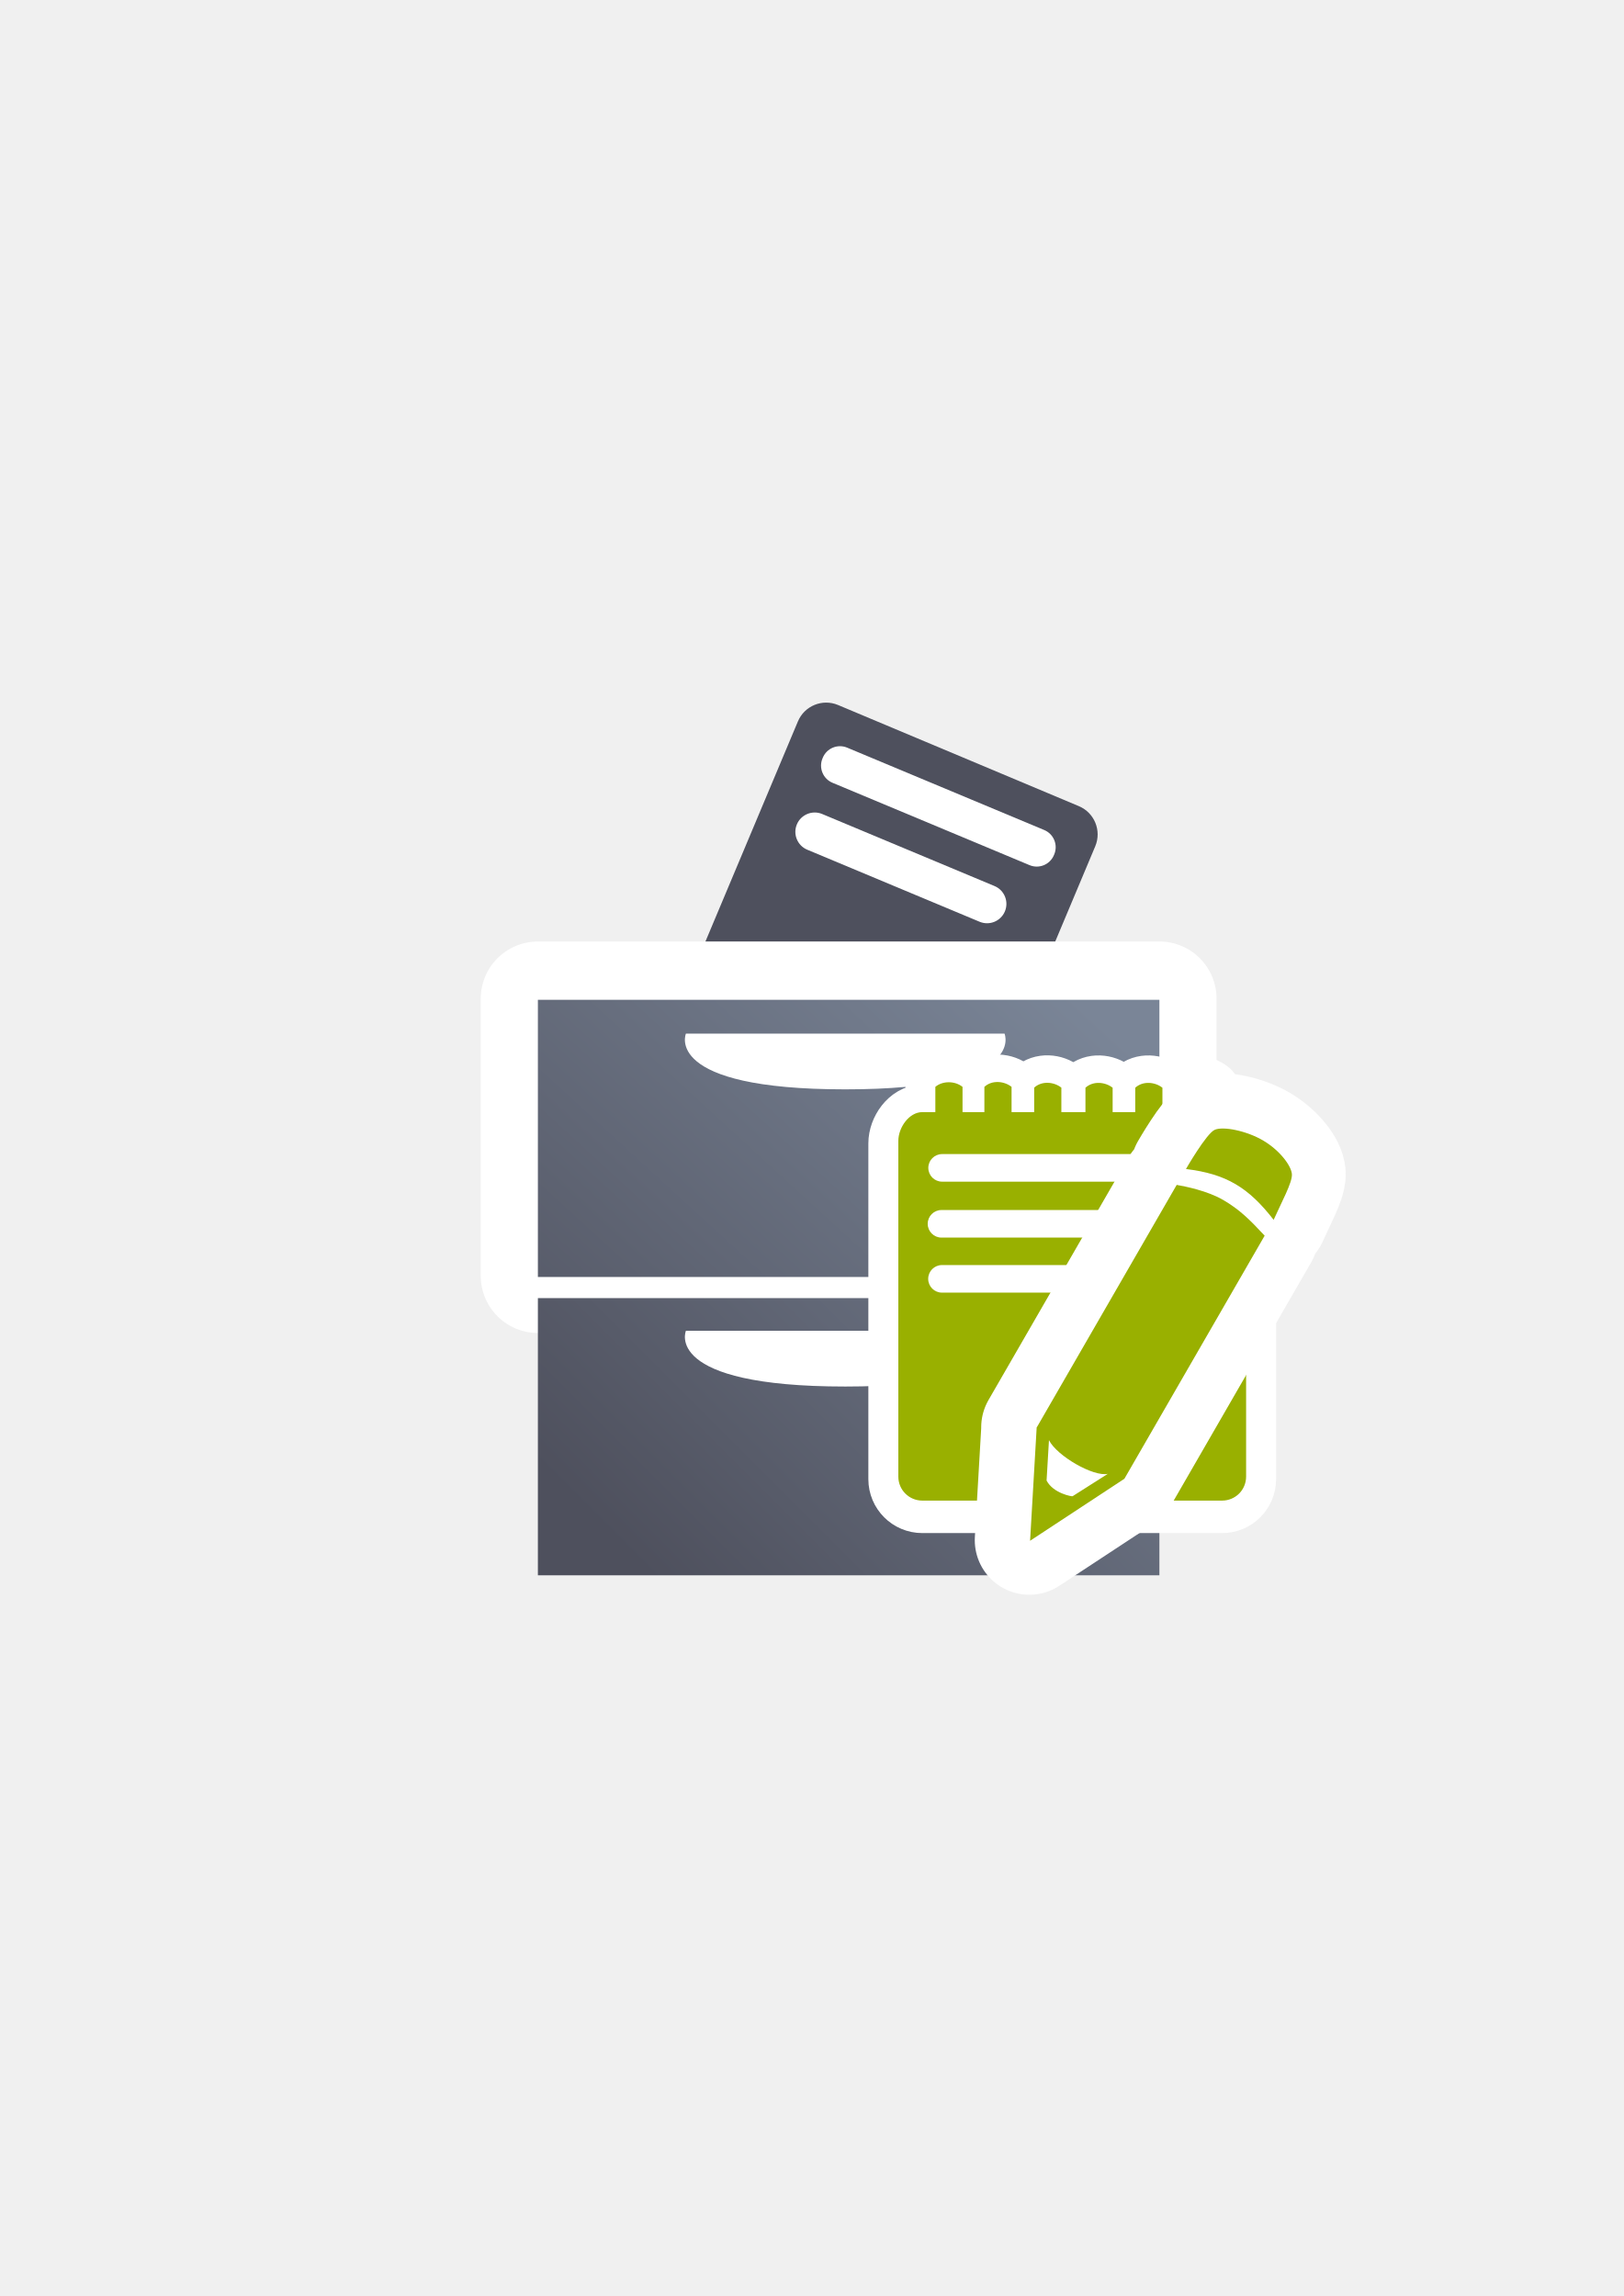
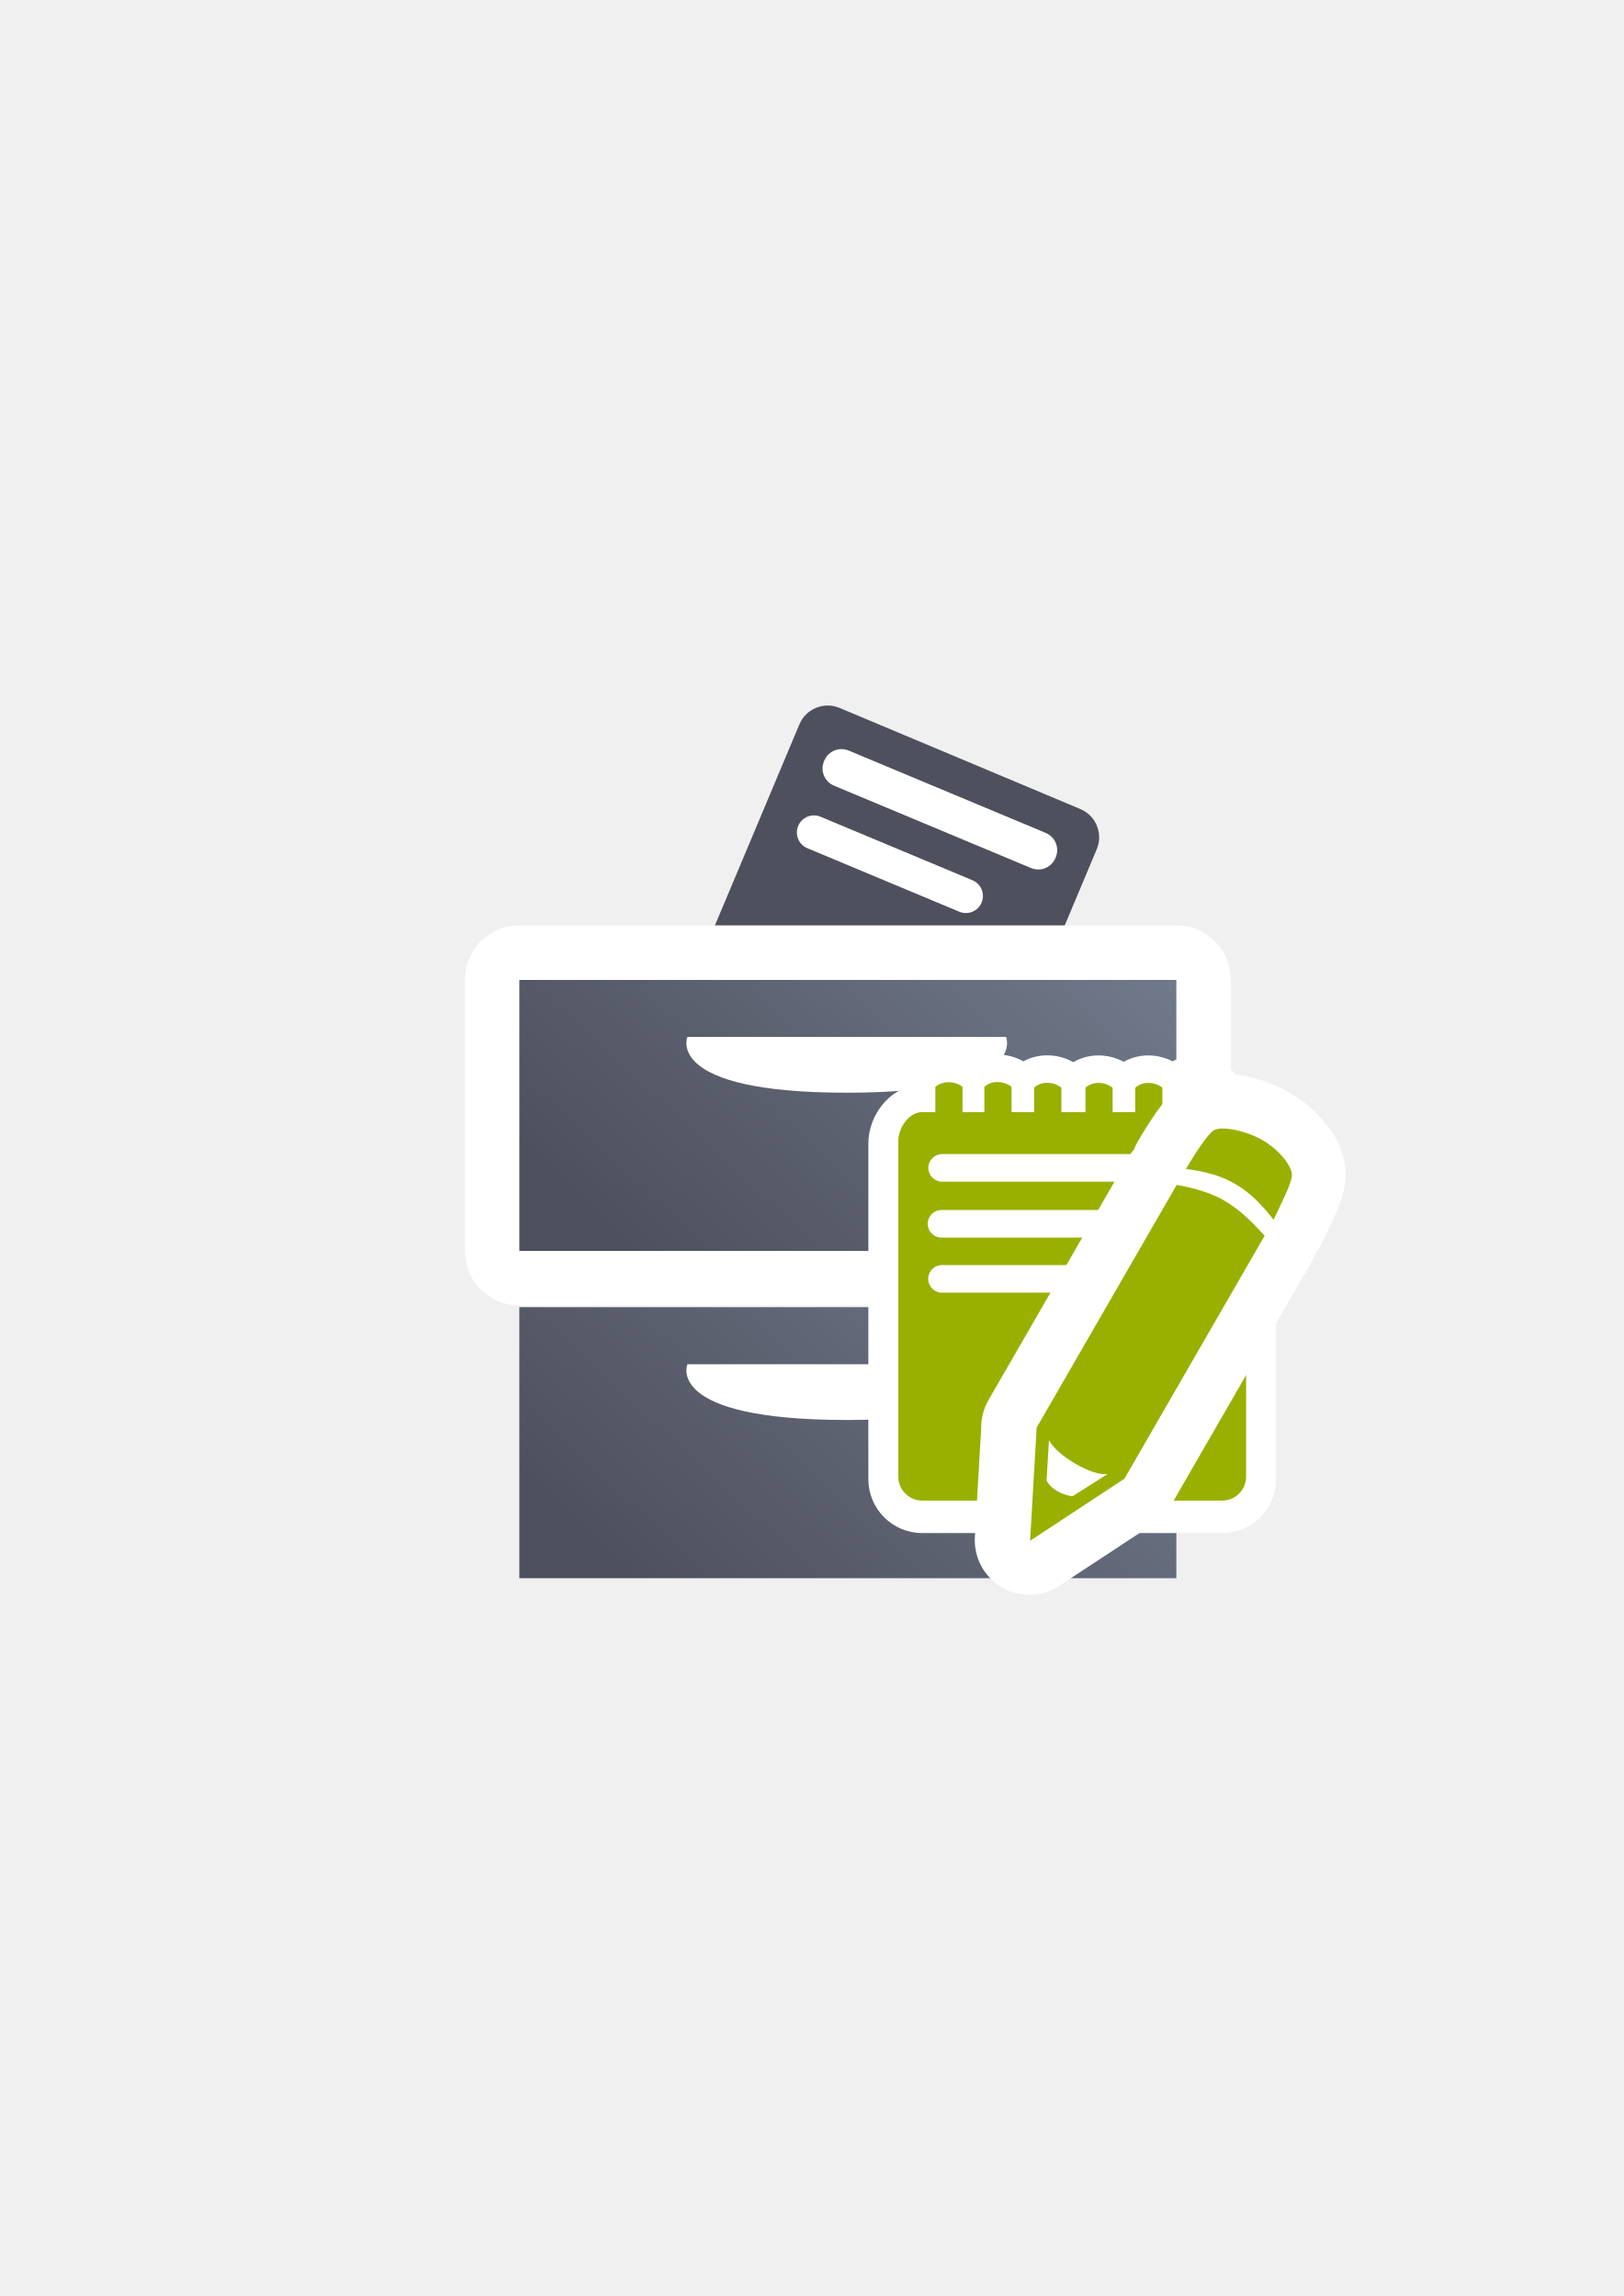
<svg xmlns="http://www.w3.org/2000/svg" xmlns:xlink="http://www.w3.org/1999/xlink" width="210mm" height="297mm" viewBox="0 0 744.094 1052.362" id="svg2" version="1.1">
  <defs id="defs4">
    <linearGradient id="linearGradient2224">
      <stop id="stop2226" offset="0" style="stop-color:#7c7c7c;stop-opacity:1;" />
      <stop id="stop2228" offset="1" style="stop-color:#b8b8b8;stop-opacity:1;" />
    </linearGradient>
    <linearGradient id="linearGradient15218">
      <stop id="stop15220" offset="0" style="stop-color:#eeeeef;stop-opacity:1;" />
      <stop id="stop2736" offset="0.599" style="stop-color:#d3d7cf;stop-opacity:1;" />
      <stop id="stop2738" offset="0.828" style="stop-color:#ffffff;stop-opacity:1;" />
      <stop id="stop15222" offset="1" style="stop-color:#d3d7cf;stop-opacity:1;" />
    </linearGradient>
    <pattern y="0" x="0" height="6" width="6" patternUnits="userSpaceOnUse" id="EMFhbasepattern" />
    <pattern y="0" x="0" height="6" width="6" patternUnits="userSpaceOnUse" id="EMFhbasepattern-5" />
-     <linearGradient xlink:href="#linearGradient4321" id="linearGradient4319" x1="280" y1="712.362" x2="500" y2="472.362" gradientUnits="userSpaceOnUse" gradientTransform="translate(-6.097418,-14.28458)" />
+     <linearGradient xlink:href="#linearGradient4321" id="linearGradient4268" gradientUnits="userSpaceOnUse" gradientTransform="matrix(1.107575,0,0,1.024421,-42.75227,-9.436353)" x1="280" y1="692.362" x2="500" y2="472.362" />
    <linearGradient id="linearGradient4321">
      <stop id="stop4323" offset="0" style="stop-color:#4e505d;stop-opacity:1;" />
      <stop id="stop4325" offset="1" style="stop-color:#7a8597;stop-opacity:1" />
    </linearGradient>
-     <linearGradient xlink:href="#linearGradient4321" id="linearGradient4317" x1="280" y1="692.362" x2="500" y2="472.362" gradientUnits="userSpaceOnUse" gradientTransform="translate(-6.097418,-14.28458)" />
+     <linearGradient xlink:href="#linearGradient4321" id="linearGradient4237" gradientUnits="userSpaceOnUse" gradientTransform="matrix(1.107575,0,0,1.024421,-42.75227,-9.436353)" x1="280" y1="692.362" x2="500" y2="472.362" />
+     <linearGradient xlink:href="#linearGradient4321" id="linearGradient4239" gradientUnits="userSpaceOnUse" gradientTransform="matrix(1.107575,0,0,1.024421,-42.75227,-9.436353)" x1="280" y1="692.362" x2="500" y2="472.362" />
  </defs>
  <g id="layer1">
-     <g id="g4230" transform="matrix(1.047747,0,0,1.047747,-12.89659,-11.73882)">
-       <rect transform="matrix(0.9219593,0.3872867,-0.3872867,0.9219593,0,0)" ry="13.413" y="147.945" x="459.67" height="157.009" width="141.058" id="rect4407" style="opacity:1;fill:#4e505d;fill-opacity:1;stroke:none;stroke-width:23;stroke-linecap:round;stroke-linejoin:round;stroke-miterlimit:4;stroke-dasharray:none;stroke-opacity:1" />
-       <rect rx="0" ry="6.945" y="448.076" x="247.575" height="121.256" width="271.839" id="rect4171-8-7" style="opacity:1;fill:#ffffff;fill-opacity:1;stroke:#ffffff;stroke-width:50;stroke-linecap:butt;stroke-linejoin:round;stroke-miterlimit:4;stroke-dasharray:none;stroke-opacity:1" />
-       <rect transform="matrix(0.9226155,0.3857209,-0.3857209,0.9226155,0,0)" ry="8.138" y="164.421" x="475.56" height="16.649" width="109.708" id="rect4448" style="opacity:1;fill:#ffffff;fill-opacity:1;stroke:none;stroke-width:23;stroke-linecap:round;stroke-linejoin:round;stroke-miterlimit:4;stroke-dasharray:none;stroke-opacity:1" />
-       <rect transform="matrix(0.9226155,0.3857209,-0.3857209,0.9226155,0,0)" ry="8.465" y="195.416" x="476.352" height="16.93" width="98.625" id="rect4448-9" style="opacity:1;fill:#ffffff;fill-opacity:1;stroke:none;stroke-width:23;stroke-linecap:round;stroke-linejoin:round;stroke-miterlimit:4;stroke-dasharray:none;stroke-opacity:1" />
-       <rect rx="0" ry="6.945" y="448.576" x="247.575" height="121.256" width="271.839" id="rect4171-8" style="opacity:1;fill:url(#linearGradient4319);fill-opacity:1;stroke:none;stroke-width:23;stroke-linecap:butt;stroke-linejoin:round;stroke-miterlimit:4;stroke-dasharray:none;stroke-opacity:1" />
-       <rect rx="0" ry="6.945" y="579.076" x="247.575" height="121.256" width="271.839" id="rect4171" style="opacity:1;fill:url(#linearGradient4317);fill-opacity:1;stroke:none;stroke-width:23;stroke-linecap:butt;stroke-linejoin:round;stroke-miterlimit:4;stroke-dasharray:none;stroke-opacity:1" />
-       <path id="path4226" d="m 312.319,463.362 139.362,0 c 0,0 10.452,24.388 -69.681,24.388 -80.133,0 -69.681,-24.388 -69.681,-24.388 z" style="fill:#ffffff;fill-rule:evenodd;stroke:none;stroke-width:1px;stroke-linecap:butt;stroke-linejoin:miter;stroke-opacity:1" />
-       <path style="fill:#ffffff;fill-rule:evenodd;stroke:none;stroke-width:1px;stroke-linecap:butt;stroke-linejoin:miter;stroke-opacity:1" d="m 312.319,593.362 139.362,0 c 0,0 10.452,24.388 -69.681,24.388 -80.133,0 -69.681,-24.388 -69.681,-24.388 z" id="path4228-3" />
+     <g transform="translate(-0.2533608,0.9539207)" id="g4317">
+       <rect transform="matrix(0.9219593,0.3872867,-0.3872867,0.9219593,0,0)" ry="14.054" y="149.161" x="466.199" height="164.506" width="147.793" id="rect4407" style="opacity:1;fill:#4e505d;fill-opacity:1;stroke:none;stroke-width:23;stroke-linecap:round;stroke-linejoin:round;stroke-miterlimit:4;stroke-dasharray:none;stroke-opacity:1" />
+       <rect transform="matrix(0.9226155,0.3857209,-0.3857209,0.9226155,0,0)" ry="8.527" y="166.398" x="482.859" height="17.444" width="114.946" id="rect4448" style="opacity:1;fill:#ffffff;fill-opacity:1;stroke:none;stroke-width:23;stroke-linecap:round;stroke-linejoin:round;stroke-miterlimit:4;stroke-dasharray:none;stroke-opacity:1" />
+       <rect transform="matrix(0.9226155,0.3857209,-0.3857209,0.9226155,0,0)" ry="7.819" y="199.359" x="483.364" height="15.639" width="91.1" id="rect4448-9" style="opacity:1;fill:#ffffff;fill-opacity:1;stroke:none;stroke-width:23;stroke-linecap:round;stroke-linejoin:round;stroke-miterlimit:4;stroke-dasharray:none;stroke-opacity:1" />
+       <g id="g4551" transform="translate(0.04459,-0.223735)">
+         <rect style="opacity:1;fill:url(#linearGradient4237);fill-opacity:1;stroke:none;stroke-width:23;stroke-linecap:butt;stroke-linejoin:round;stroke-miterlimit:4;stroke-dasharray:none;stroke-opacity:1" id="rect4171" width="301.082" height="124.217" x="238.209" y="598.415" ry="7.114" rx="0" />
+         <path id="path4228-3" d="m 315.237,624.555 146.016,0 c 0,0 10.951,25.553 -73.008,25.553 -83.959,0 -73.008,-25.553 -73.008,-25.553 z" style="fill:#ffffff;fill-rule:evenodd;stroke:none;stroke-width:1px;stroke-linecap:butt;stroke-linejoin:miter;stroke-opacity:1" />
+       </g>
+       <g style="stroke:#ffffff;stroke-width:50;stroke-miterlimit:4;stroke-dasharray:none" id="g4594" transform="translate(0.04459,-150.2237)">
+         <rect style="opacity:1;fill:url(#linearGradient4239);fill-opacity:1;stroke:#ffffff;stroke-width:50;stroke-linecap:butt;stroke-linejoin:round;stroke-miterlimit:4;stroke-dasharray:none;stroke-opacity:1" id="rect4596" width="301.082" height="124.217" x="238.209" y="598.415" ry="7.114" rx="0" />
+         <path id="path4598" d="m 315.237,624.555 146.016,0 c 0,0 10.951,25.553 -73.008,25.553 -83.959,0 -73.008,-25.553 -73.008,-25.553 z" style="fill:#ffffff;fill-rule:evenodd;stroke:#ffffff;stroke-width:50;stroke-linecap:butt;stroke-linejoin:miter;stroke-miterlimit:4;stroke-dasharray:none;stroke-opacity:1" />
+       </g>
+       <g transform="translate(0.04459,-150.2237)" id="g4586">
+         <rect rx="0" ry="7.114" y="598.415" x="238.209" height="124.217" width="301.082" id="rect4588" style="opacity:1;fill:url(#linearGradient4268);fill-opacity:1;stroke:none;stroke-width:23;stroke-linecap:butt;stroke-linejoin:round;stroke-miterlimit:4;stroke-dasharray:none;stroke-opacity:1" />
+         <path style="fill:#ffffff;fill-rule:evenodd;stroke:none;stroke-width:1px;stroke-linecap:butt;stroke-linejoin:miter;stroke-opacity:1" d="m 315.237,624.555 146.016,0 c 0,0 10.951,25.553 -73.008,25.553 -83.959,0 -73.008,-25.553 -73.008,-25.553 z" id="path4590" />
+       </g>
    </g>
    <flowRoot xml:space="preserve" id="flowRoot4169" style="font-style:normal;font-weight:normal;font-size:40px;line-height:125%;font-family:sans-serif;letter-spacing:0px;word-spacing:0px;fill:#252525;fill-opacity:1;stroke:none;stroke-width:1px;stroke-linecap:butt;stroke-linejoin:miter;stroke-opacity:1">
      <flowRegion id="flowRegion4171">
        <rect id="rect4173" width="56.433" height="88.789" x="89.541" y="427.08" />
      </flowRegion>
      <flowPara id="flowPara4175" />
    </flowRoot>
    <rect style="fill:none;fill-rule:evenodd;stroke:none;stroke-width:1px;stroke-linecap:butt;stroke-linejoin:miter;stroke-opacity:1" id="rect3336" width="400" height="400" x="189.145" y="322.27" />
    <g id="g4433" transform="matrix(0.9205426,-0.3906423,0.3906423,0.9205426,-128.9128,197.1519)">
      <g id="g4444" />
    </g>
    <g id="g4311" transform="translate(12,-8)">
      <g style="stroke:#ffffff;stroke-width:50;stroke-linejoin:round;stroke-miterlimit:4;stroke-dasharray:none" transform="matrix(0.5495658,0,0,0.5495658,610.2111,310.8138)" id="g4234-3">
        <path style="opacity:1;fill:#99b000;fill-opacity:1;stroke:#ffffff;stroke-width:50;stroke-linecap:square;stroke-linejoin:round;stroke-miterlimit:4;stroke-dasharray:none;stroke-opacity:1" d="m -352.221,357.543 0,21.061 -10.867,0 c -11.08,0 -20,12.92 -20,24 l 0,280 c 0,11.08 8.92,20 20,20 l 250,0 c 11.08,0 20,-8.92 20,-20 l 0,-280 c 0,-11.08 -9.064,-22.217 -20,-24 l -10.266,0 0,-20.064 c -6.086,-4.863 -16.261,-5.906 -22.67,0 l 0,20.064 -16.842,0 0,-20.328 c -6.086,-4.863 -16.259,-5.906 -22.668,0 l 0,20.328 -18.85,0 0,-20.328 c -6.086,-4.863 -16.261,-5.906 -22.67,0 l 0,20.328 -20.088,0 0,-20.404 c -6.086,-4.863 -16.261,-5.906 -22.67,0 l 0,20.404 -18.85,0 0,-21.061 c -6.086,-4.863 -16.261,-5.906 -22.67,0 l 0,21.061 -18.221,0 0,-21.061 c -6.419,-5.167 -16.78,-5.084 -22.67,0 z" id="rect4258-3" />
        <rect style="opacity:1;fill:#ffffff;fill-opacity:1;stroke:#ffffff;stroke-width:50;stroke-linecap:square;stroke-linejoin:round;stroke-miterlimit:4;stroke-dasharray:none;stroke-opacity:1" id="rect4386-6" width="240" height="23" x="-358.088" y="413.604" ry="11.5" />
        <rect style="opacity:1;fill:#ffffff;fill-opacity:1;stroke:#ffffff;stroke-width:50;stroke-linecap:square;stroke-linejoin:round;stroke-miterlimit:4;stroke-dasharray:none;stroke-opacity:1" id="rect4386-7-0" width="188.735" height="23" x="-358.594" y="460.259" ry="11.5" />
        <rect style="opacity:1;fill:#ffffff;fill-opacity:1;stroke:#ffffff;stroke-width:50;stroke-linecap:square;stroke-linejoin:round;stroke-miterlimit:4;stroke-dasharray:none;stroke-opacity:1" id="rect4386-7-9-8" width="222.322" height="23" x="-358.192" y="506.159" ry="11.5" />
        <path style="fill:#99b000;fill-rule:evenodd;stroke:#ffffff;stroke-width:50;stroke-linecap:butt;stroke-linejoin:round;stroke-miterlimit:4;stroke-dasharray:none;stroke-opacity:1" d="m -79.161,402.025 c -13.954,-8.338 -33.79,-12.289 -40.781,-9.112 -6.991,3.177 -23.933,32.675 -23.933,32.675 33.504,4.039 52.191,15.376 73.113,42.384 6.685,-14.863 15.476,-30.916 15.246,-37.778 -0.23,-6.862 -9.69,-19.831 -23.644,-28.169 z m -72.44,36.81 -116.901,202.631 0.108,0.236 -5.461,93.936 78.742,-51.777 c -0.088,-0.017 -0.178,-0.038 -0.266,-0.054 l 0.23,0.008 116.9,-202.634 c -12.915,-13.884 -21.061,-21.824 -34.362,-29.65 -13.302,-7.826 -32.024,-11.472 -38.989,-12.697 z m -57.447,240.987 -29.378,18.667 c -0.205,0.356 -16.051,-2.253 -21.682,-13.083 l 1.994,-33.664 c 6.683,13.205 37.105,30.697 49.066,28.08 z" id="path4234-6-1-3-3-5" />
        <path style="fill:#99b000;fill-rule:evenodd;stroke:#ffffff;stroke-width:50;stroke-linecap:butt;stroke-linejoin:round;stroke-miterlimit:4;stroke-dasharray:none;stroke-opacity:1" d="m -78.527,402.495 c -13.954,-8.338 -33.79,-12.289 -40.781,-9.112 -6.991,3.177 -23.933,32.675 -23.933,32.675 33.504,4.039 52.191,15.376 73.113,42.384 6.685,-14.863 15.476,-30.916 15.246,-37.778 -0.23,-6.862 -9.69,-19.831 -23.644,-28.169 z m -72.44,36.81 -116.901,202.631 0.108,0.236 -5.461,93.936 78.742,-51.777 c -0.088,-0.017 -0.178,-0.038 -0.266,-0.054 l 0.23,0.008 116.9,-202.634 c -12.915,-13.884 -21.061,-21.824 -34.362,-29.65 -13.302,-7.826 -32.024,-11.472 -38.989,-12.697 z m -57.447,240.987 -29.378,18.667 c -0.205,0.356 -16.051,-2.253 -21.682,-13.083 l 1.994,-33.664 c 6.683,13.205 37.105,30.697 49.066,28.08 z" id="path4234-6-1-3-8" />
        <path style="fill:#ffffff;fill-rule:evenodd;stroke:#ffffff;stroke-width:50;stroke-linecap:butt;stroke-linejoin:round;stroke-miterlimit:4;stroke-dasharray:none;stroke-opacity:1" d="m -253.14,672.134 0,13 11,7 15.5,-8.5 z" id="path4228-9" />
      </g>
      <g id="g4302">
        <path style="opacity:1;fill:#99b000;fill-opacity:1;stroke:none;stroke-width:18.164;stroke-linecap:square;stroke-linejoin:round;stroke-miterlimit:4;stroke-dasharray:none;stroke-opacity:1" d="m 416.642,506.16 0,11.574 -5.972,0 c -6.089,0 -10.991,7.1 -10.991,13.19 l 0,153.878 c 0,6.089 4.902,10.991 10.991,10.991 l 137.391,0 c 6.089,0 10.991,-4.902 10.991,-10.991 l 0,-153.878 c 0,-6.089 -4.981,-12.21 -10.991,-13.19 l -5.642,0 0,-11.027 c -3.344,-2.673 -8.936,-3.246 -12.459,0 l 0,11.027 -9.256,0 0,-11.172 c -3.344,-2.673 -8.935,-3.246 -12.458,0 l 0,11.172 -10.359,0 0,-11.172 c -3.344,-2.673 -8.936,-3.246 -12.459,0 l 0,11.172 -11.04,0 0,-11.214 c -3.344,-2.673 -8.936,-3.246 -12.459,0 l 0,11.214 -10.359,0 0,-11.574 c -3.344,-2.673 -8.936,-3.246 -12.459,0 l 0,11.574 -10.013,0 0,-11.574 c -3.528,-2.839 -9.222,-2.794 -12.459,0 z" id="rect4258" />
        <rect style="opacity:1;fill:#ffffff;fill-opacity:1;stroke:none;stroke-width:18.164;stroke-linecap:square;stroke-linejoin:round;stroke-miterlimit:4;stroke-dasharray:none;stroke-opacity:1" id="rect4386" width="131.896" height="12.64" x="413.418" y="536.969" ry="6.32" />
        <rect style="opacity:1;fill:#ffffff;fill-opacity:1;stroke:none;stroke-width:18.164;stroke-linecap:square;stroke-linejoin:round;stroke-miterlimit:4;stroke-dasharray:none;stroke-opacity:1" id="rect4386-7" width="103.722" height="12.64" x="413.14" y="562.609" ry="6.32" />
        <rect style="opacity:1;fill:#ffffff;fill-opacity:1;stroke:none;stroke-width:18.164;stroke-linecap:square;stroke-linejoin:round;stroke-miterlimit:4;stroke-dasharray:none;stroke-opacity:1" id="rect4386-7-9" width="122.181" height="12.64" x="413.361" y="587.834" ry="6.32" />
        <path style="fill:#99b000;fill-rule:evenodd;stroke:#ffffff;stroke-width:50;stroke-linecap:butt;stroke-linejoin:round;stroke-miterlimit:4;stroke-dasharray:none;stroke-opacity:1" d="m 566.707,530.606 c -7.669,-4.582 -18.57,-6.753 -22.412,-5.008 -3.842,1.746 -13.153,17.957 -13.153,17.957 18.413,2.22 28.683,8.45 40.18,23.293 3.674,-8.168 8.505,-16.99 8.378,-20.761 -0.126,-3.771 -5.325,-10.898 -12.994,-15.481 z m -39.811,20.229 -64.245,111.359 0.059,0.13 -3.001,51.624 43.274,-28.455 c -0.049,-0.009 -0.098,-0.021 -0.146,-0.03 l 0.126,0.004 64.244,-111.361 c -7.098,-7.63 -11.574,-11.994 -18.884,-16.295 -7.31,-4.301 -17.599,-6.305 -21.427,-6.978 z M 495.325,683.273 479.18,693.532 c -0.113,0.195 -8.821,-1.238 -11.915,-7.19 l 1.096,-18.501 c 3.673,7.257 20.392,16.87 26.965,15.432 z" id="path4234-6-1-3-3" />
        <path style="fill:#99b000;fill-rule:evenodd;stroke:none;stroke-width:1px;stroke-linecap:butt;stroke-linejoin:miter;stroke-opacity:1" d="m 567.055,530.864 c -7.669,-4.582 -18.57,-6.753 -22.412,-5.008 -3.842,1.746 -13.153,17.957 -13.153,17.957 18.413,2.22 28.683,8.45 40.18,23.293 3.674,-8.168 8.505,-16.99 8.378,-20.761 -0.126,-3.771 -5.325,-10.898 -12.994,-15.481 z m -39.811,20.229 -64.245,111.359 0.059,0.13 -3.001,51.624 43.274,-28.455 c -0.049,-0.009 -0.098,-0.021 -0.146,-0.03 l 0.126,0.004 64.244,-111.361 c -7.098,-7.63 -11.574,-11.994 -18.884,-16.295 -7.31,-4.301 -17.599,-6.305 -21.427,-6.978 z m -31.571,132.438 -16.145,10.259 c -0.113,0.195 -8.821,-1.238 -11.915,-7.19 l 1.096,-18.501 c 3.673,7.257 20.392,16.87 26.965,15.432 z" id="path4234-6-1-3" />
        <path style="fill:#ffffff;fill-rule:evenodd;stroke:none;stroke-width:1px;stroke-linecap:butt;stroke-linejoin:miter;stroke-opacity:1" d="m 471.094,679.048 0,7.144 6.045,3.847 8.518,-4.671 z" id="path4228" />
      </g>
    </g>
  </g>
</svg>
